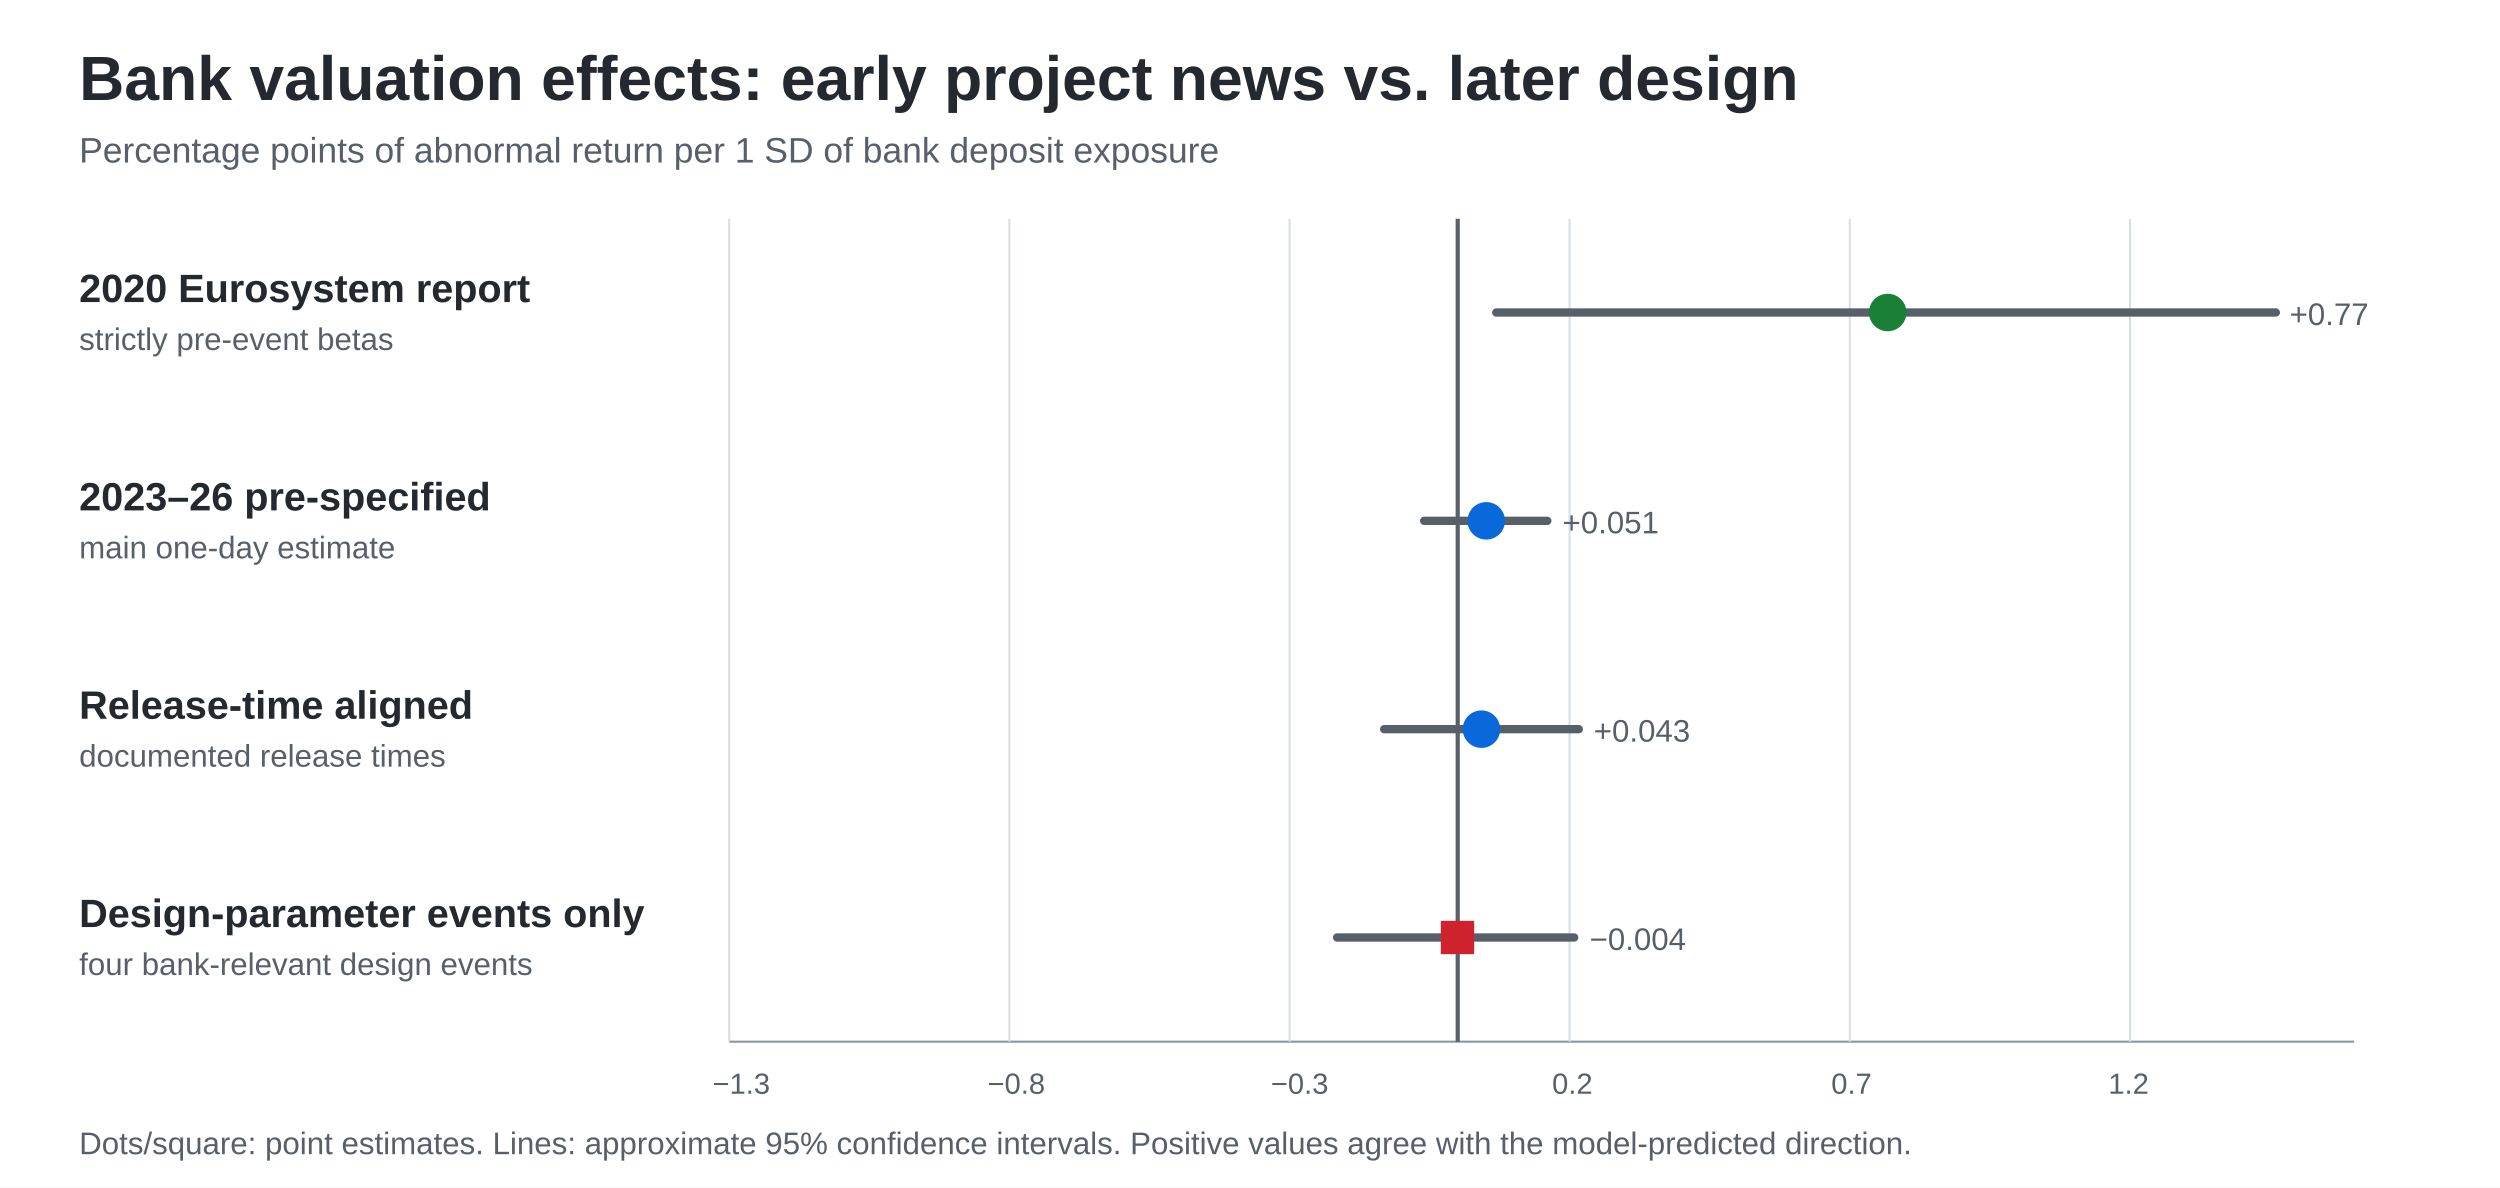
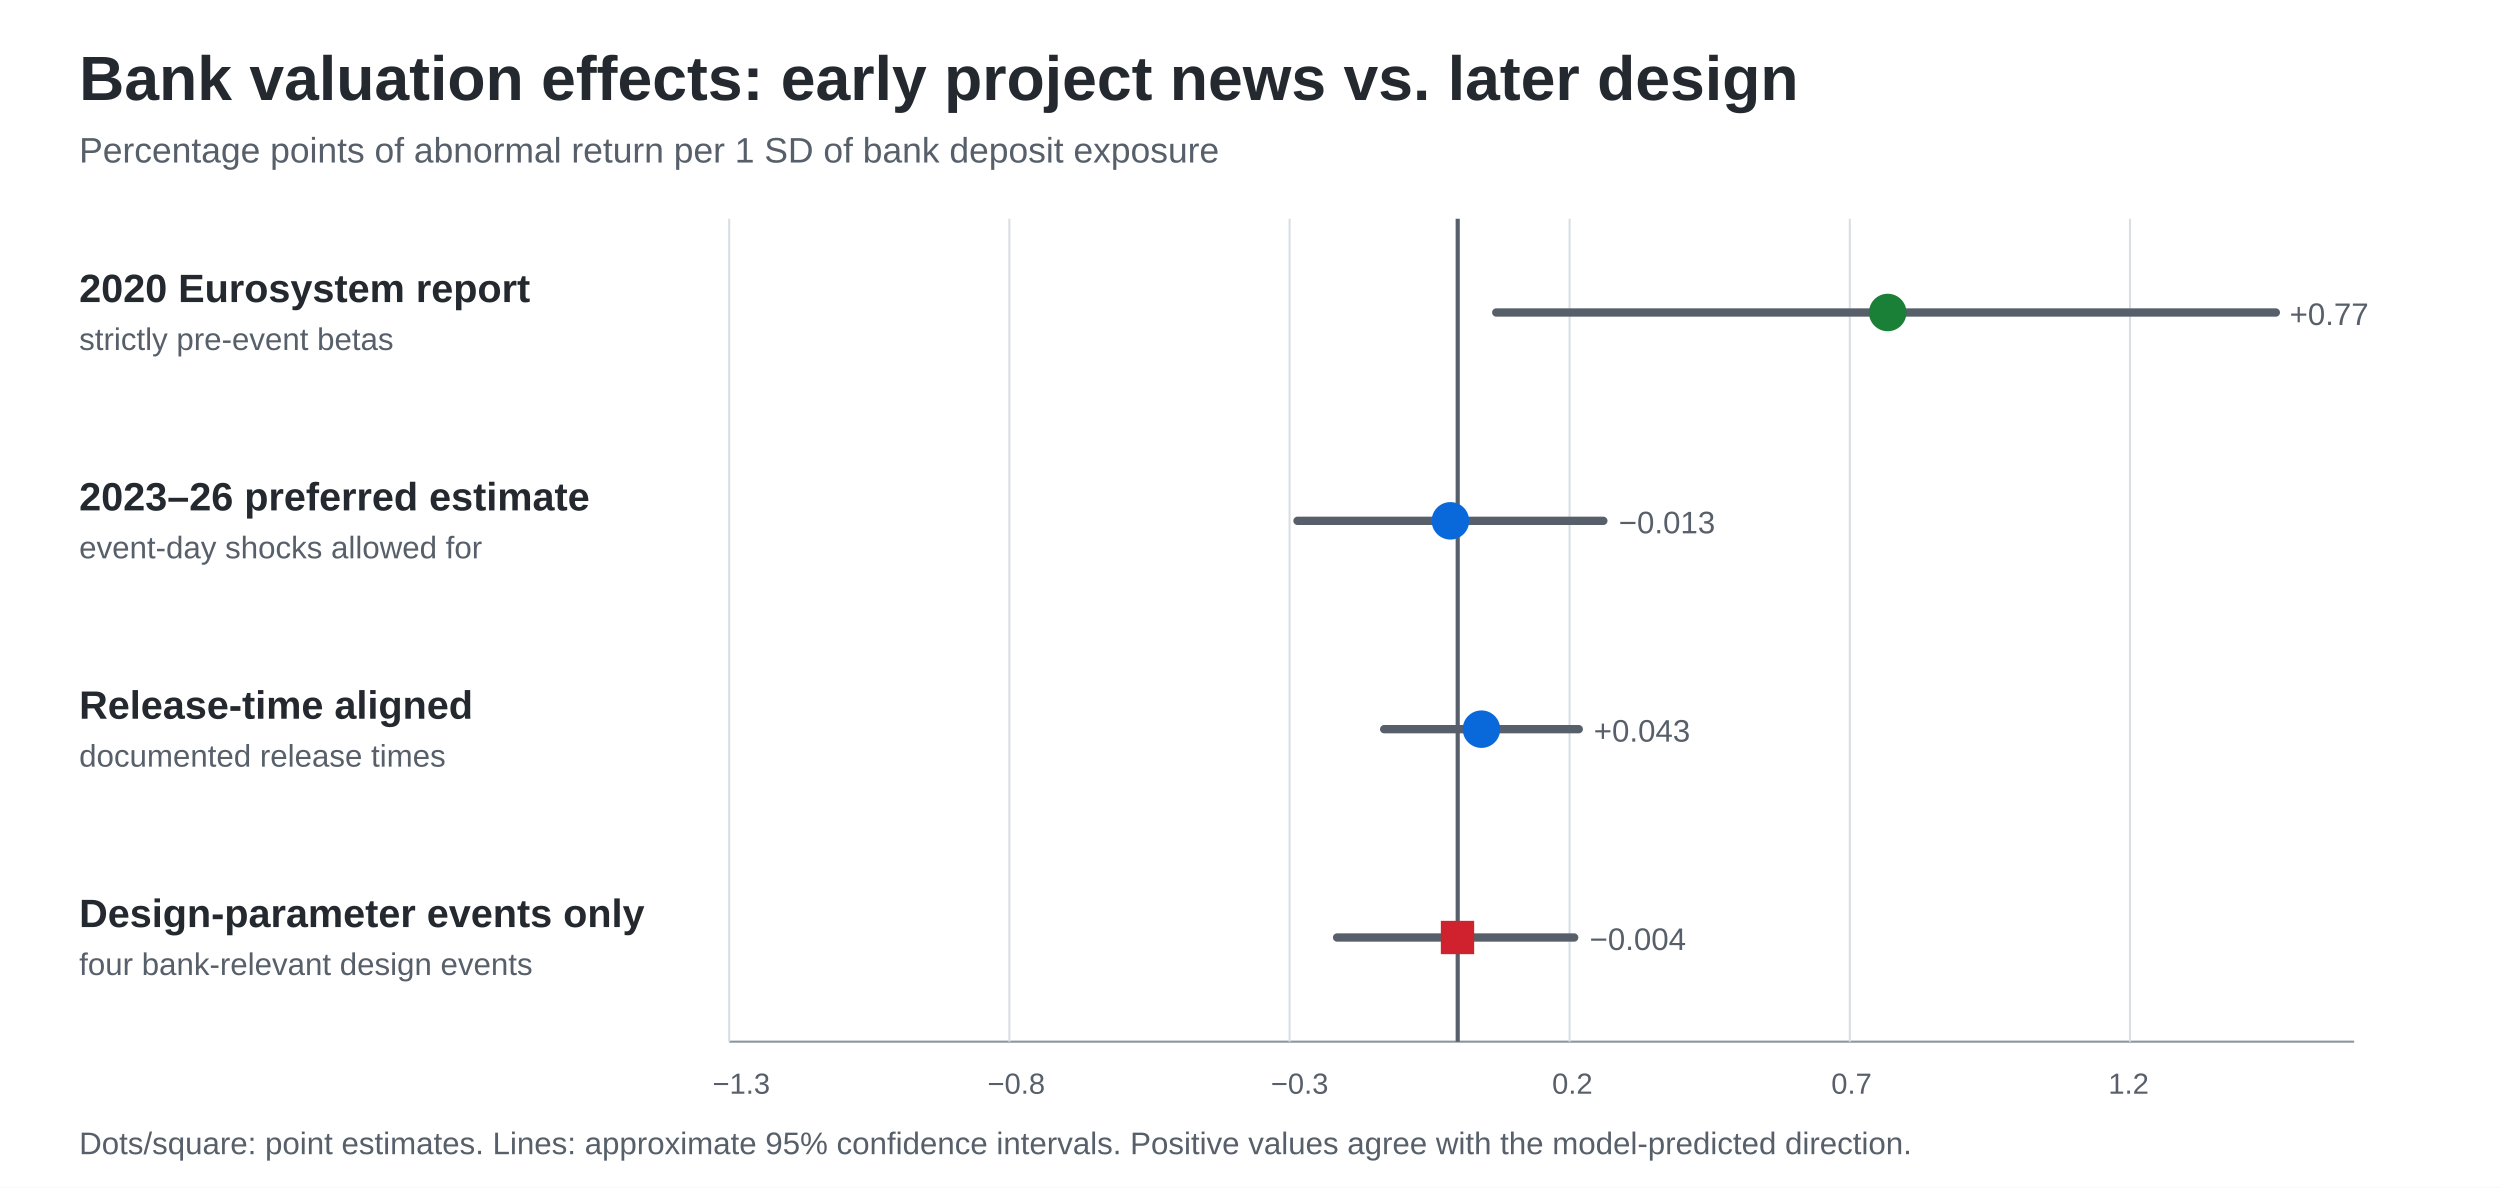
<svg xmlns="http://www.w3.org/2000/svg" width="1200" height="570" viewBox="0 0 1200 570">
  <rect width="1200" height="570" fill="white" />
  <style>
text{font-family:-apple-system,BlinkMacSystemFont,"Segoe UI",Arial,sans-serif;fill:#24292f}
.title{font-size:30px;font-weight:700}.sub{font-size:17px;fill:#57606a}
.label{font-size:19px;font-weight:600}.small{font-size:15px;fill:#57606a}.tick{font-size:14px;fill:#57606a}
.axis{stroke:#8c959f;stroke-width:1}.grid{stroke:#d8dee4;stroke-width:1}.zero{stroke:#57606a;stroke-width:2}
.ci{stroke:#57606a;stroke-width:4;stroke-linecap:round}.dot{fill:#0969da}.design{fill:#cf222e}.early{fill:#1a7f37}
</style>
  <text x="38" y="48" class="title">Bank valuation effects: early project news vs. later design</text>
  <text x="38" y="78" class="sub">Percentage points of abnormal return per 1 SD of bank deposit exposure</text>
  <line x1="350" y1="500" x2="1130" y2="500" class="axis" />
  <line x1="699.7" y1="105" x2="699.7" y2="500" class="zero" />
  <line x1="350" y1="105" x2="350" y2="500" class="grid" />
  <line x1="484.5" y1="105" x2="484.5" y2="500" class="grid" />
  <line x1="619.0" y1="105" x2="619.0" y2="500" class="grid" />
  <line x1="753.4" y1="105" x2="753.4" y2="500" class="grid" />
  <line x1="887.9" y1="105" x2="887.9" y2="500" class="grid" />
  <line x1="1022.4" y1="105" x2="1022.4" y2="500" class="grid" />
  <text x="342" y="525" class="tick">−1.3</text>
  <text x="474" y="525" class="tick">−0.8</text>
  <text x="610" y="525" class="tick">−0.3</text>
  <text x="745" y="525" class="tick">0.2</text>
  <text x="879" y="525" class="tick">0.7</text>
  <text x="1012" y="525" class="tick">1.2</text>
  <text x="38" y="145" class="label">2020 Eurosystem report</text>
  <text x="38" y="168" class="small">strictly pre-event betas</text>
  <line x1="718.2" y1="150" x2="1092.4" y2="150" class="ci" />
  <circle cx="906.1" cy="150" r="9" class="early" />
  <text x="1099" y="156" class="small">+0.77</text>
-   <text x="38" y="245" class="label">2023–26 pre-specified</text>
-   <text x="38" y="268" class="small">main one-day estimate</text>
-   <line x1="683.6" y1="250" x2="742.7" y2="250" class="ci" />
-   <circle cx="713.4" cy="250" r="9" class="dot" />
-   <text x="750" y="256" class="small">+0.051</text>
+   <text x="38" y="245" class="label">2023–26 preferred estimate</text>
+   <text x="38" y="268" class="small">event-day shocks allowed for</text>
+   <line x1="622.8" y1="250" x2="769.6" y2="250" class="ci" />
+   <circle cx="696.2" cy="250" r="9" class="dot" />
+   <text x="777" y="256" class="small">−0.013</text>
  <text x="38" y="345" class="label">Release-time aligned</text>
  <text x="38" y="368" class="small">documented release times</text>
  <line x1="664.4" y1="350" x2="757.8" y2="350" class="ci" />
  <circle cx="711.1" cy="350" r="9" class="dot" />
  <text x="765" y="356" class="small">+0.043</text>
  <text x="38" y="445" class="label">Design-parameter events only</text>
  <text x="38" y="468" class="small">four bank-relevant design events</text>
  <line x1="641.8" y1="450" x2="755.6" y2="450" class="ci" />
  <rect x="691.6" y="442" width="16" height="16" class="design" />
  <text x="763" y="456" class="small">−0.004</text>
  <text x="38" y="554" class="small">Dots/square: point estimates. Lines: approximate 95% confidence intervals. Positive values agree with the model-predicted direction.</text>
</svg>
